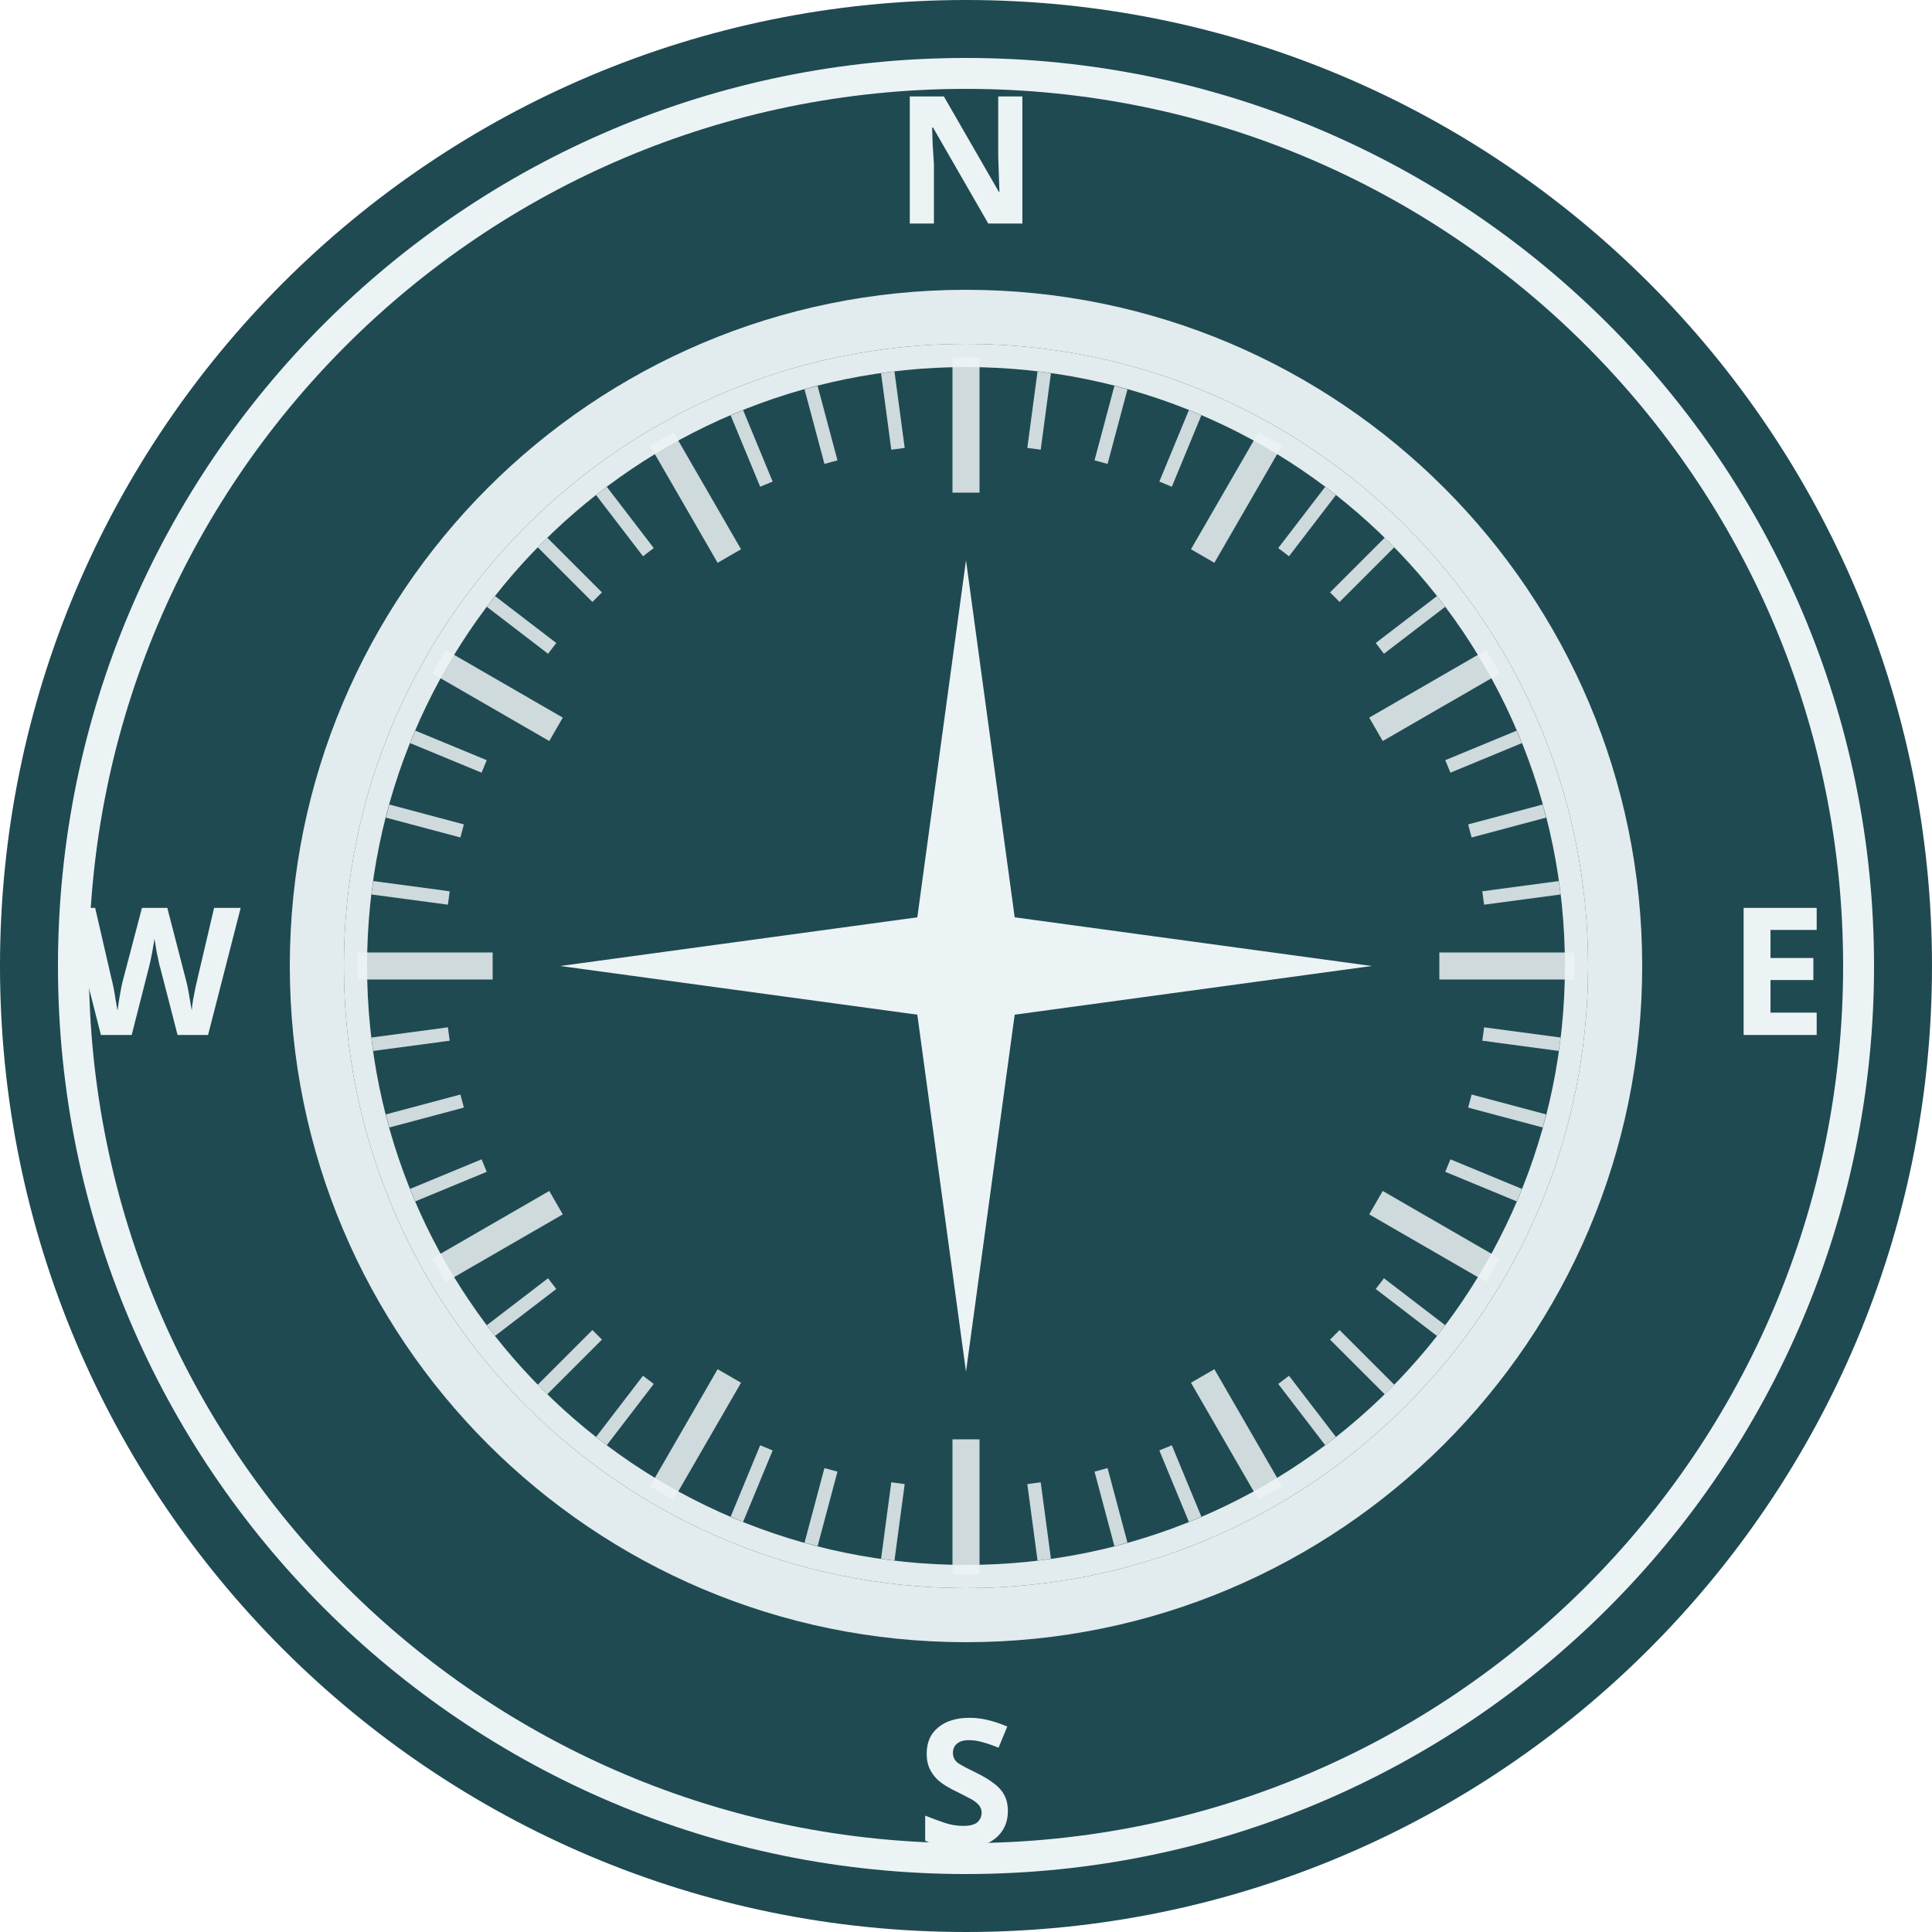
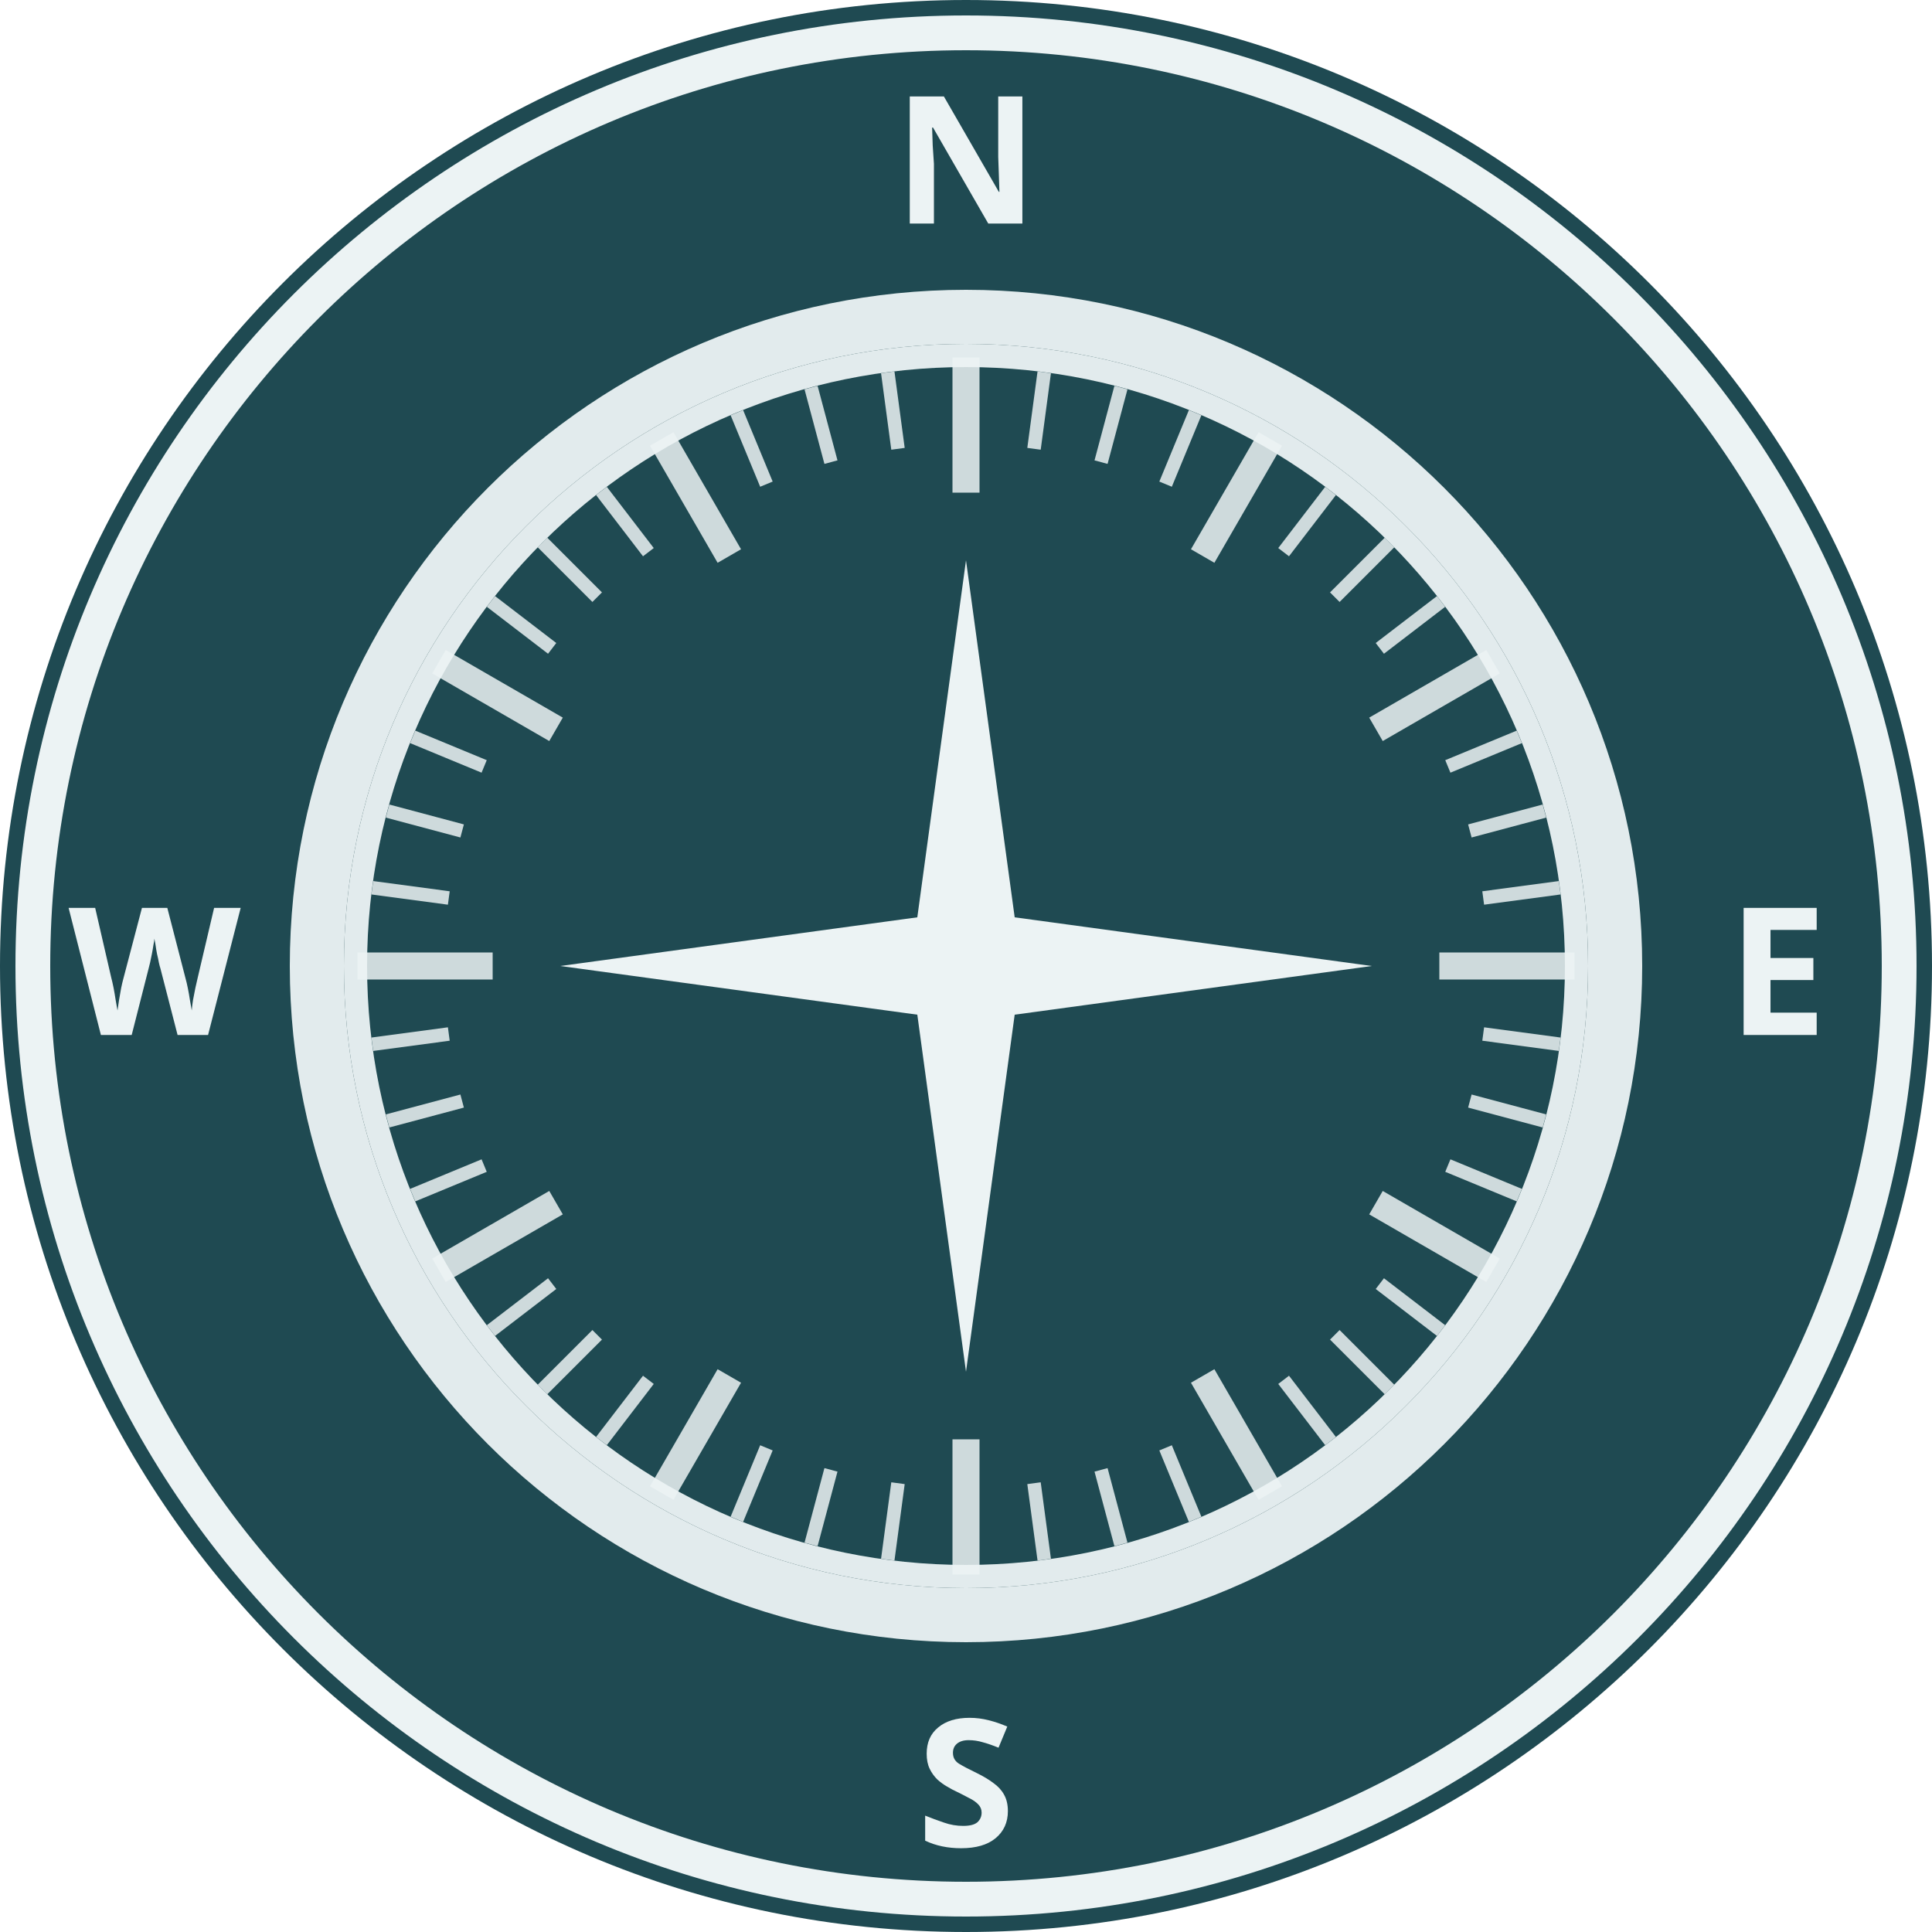
<svg xmlns="http://www.w3.org/2000/svg" viewBox="0 0 100 100" role="img" aria-label="Driftibo compass-star seal on coral">
  <circle cx="50" cy="50" r="50" fill="#1F4A52" />
-   <circle cx="50" cy="50" r="46.2" fill="none" stroke="#ECF3F4" stroke-width="1.6" />
+   <circle cx="50" cy="50" r="48.3" fill="none" stroke="#ECF3F4" stroke-width="1.8" />
  <g stroke="#ECF3F4" fill="none" opacity="0.95">
    <circle cx="50" cy="50" r="33.6" stroke-width="2.8" />
    <circle cx="50" cy="50" r="31.6" stroke-width="1.2" />
  </g>
  <g stroke="#ECF3F4" stroke-linecap="butt" fill="none" opacity="0.85">
    <line x1="50" y1="23" x2="50" y2="19" stroke-width="0.7" />
    <line x1="53.52" y1="23.23" x2="54.05" y2="19.27" stroke-width="0.7" />
    <line x1="56.99" y1="23.92" x2="58.02" y2="20.06" stroke-width="0.7" />
    <line x1="60.33" y1="25.06" x2="61.86" y2="21.36" stroke-width="0.7" />
    <line x1="63.5" y1="26.62" x2="65.5" y2="23.15" stroke-width="0.7" />
    <line x1="66.44" y1="28.58" x2="68.87" y2="25.41" stroke-width="0.7" />
    <line x1="69.09" y1="30.91" x2="71.92" y2="28.08" stroke-width="0.7" />
    <line x1="71.42" y1="33.56" x2="74.59" y2="31.13" stroke-width="0.7" />
    <line x1="73.38" y1="36.5" x2="76.85" y2="34.5" stroke-width="0.7" />
    <line x1="74.94" y1="39.67" x2="78.64" y2="38.14" stroke-width="0.7" />
    <line x1="76.08" y1="43.01" x2="79.94" y2="41.98" stroke-width="0.7" />
    <line x1="76.77" y1="46.48" x2="80.73" y2="45.95" stroke-width="0.7" />
    <line x1="77" y1="50" x2="81" y2="50" stroke-width="0.7" />
    <line x1="76.77" y1="53.52" x2="80.73" y2="54.05" stroke-width="0.7" />
    <line x1="76.08" y1="56.99" x2="79.94" y2="58.02" stroke-width="0.7" />
    <line x1="74.94" y1="60.33" x2="78.64" y2="61.86" stroke-width="0.7" />
    <line x1="73.38" y1="63.5" x2="76.85" y2="65.5" stroke-width="0.7" />
    <line x1="71.42" y1="66.44" x2="74.59" y2="68.87" stroke-width="0.7" />
    <line x1="69.09" y1="69.09" x2="71.92" y2="71.92" stroke-width="0.7" />
    <line x1="66.44" y1="71.42" x2="68.87" y2="74.59" stroke-width="0.7" />
    <line x1="63.5" y1="73.38" x2="65.5" y2="76.85" stroke-width="0.7" />
    <line x1="60.33" y1="74.94" x2="61.86" y2="78.64" stroke-width="0.7" />
    <line x1="56.99" y1="76.08" x2="58.02" y2="79.94" stroke-width="0.7" />
    <line x1="53.52" y1="76.77" x2="54.05" y2="80.73" stroke-width="0.7" />
    <line x1="50" y1="77" x2="50" y2="81" stroke-width="0.7" />
    <line x1="46.48" y1="76.77" x2="45.95" y2="80.73" stroke-width="0.7" />
    <line x1="43.01" y1="76.08" x2="41.98" y2="79.94" stroke-width="0.7" />
    <line x1="39.67" y1="74.94" x2="38.14" y2="78.64" stroke-width="0.7" />
    <line x1="36.5" y1="73.38" x2="34.5" y2="76.85" stroke-width="0.7" />
    <line x1="33.56" y1="71.42" x2="31.13" y2="74.59" stroke-width="0.7" />
    <line x1="30.91" y1="69.09" x2="28.08" y2="71.92" stroke-width="0.7" />
    <line x1="28.58" y1="66.44" x2="25.41" y2="68.87" stroke-width="0.7" />
    <line x1="26.62" y1="63.5" x2="23.15" y2="65.5" stroke-width="0.7" />
    <line x1="25.06" y1="60.33" x2="21.36" y2="61.86" stroke-width="0.7" />
    <line x1="23.92" y1="56.99" x2="20.06" y2="58.02" stroke-width="0.7" />
    <line x1="23.23" y1="53.52" x2="19.27" y2="54.05" stroke-width="0.7" />
    <line x1="23" y1="50" x2="19" y2="50" stroke-width="0.7" />
    <line x1="23.23" y1="46.48" x2="19.27" y2="45.95" stroke-width="0.7" />
    <line x1="23.92" y1="43.01" x2="20.06" y2="41.98" stroke-width="0.7" />
    <line x1="25.06" y1="39.67" x2="21.36" y2="38.14" stroke-width="0.7" />
    <line x1="26.62" y1="36.5" x2="23.15" y2="34.5" stroke-width="0.7" />
    <line x1="28.58" y1="33.56" x2="25.41" y2="31.13" stroke-width="0.7" />
    <line x1="30.91" y1="30.91" x2="28.08" y2="28.08" stroke-width="0.7" />
    <line x1="33.56" y1="28.58" x2="31.13" y2="25.41" stroke-width="0.7" />
    <line x1="36.5" y1="26.62" x2="34.5" y2="23.15" stroke-width="0.7" />
    <line x1="39.67" y1="25.06" x2="38.14" y2="21.36" stroke-width="0.7" />
    <line x1="43.01" y1="23.92" x2="41.98" y2="20.06" stroke-width="0.7" />
    <line x1="46.48" y1="23.23" x2="45.95" y2="19.27" stroke-width="0.7" />
    <line x1="50" y1="25.5" x2="50" y2="18.5" stroke-width="1.4" />
    <line x1="62.25" y1="28.78" x2="65.75" y2="22.72" stroke-width="1.4" />
    <line x1="71.22" y1="37.75" x2="77.28" y2="34.25" stroke-width="1.4" />
    <line x1="74.5" y1="50" x2="81.5" y2="50" stroke-width="1.4" />
    <line x1="71.22" y1="62.25" x2="77.28" y2="65.75" stroke-width="1.4" />
    <line x1="62.25" y1="71.22" x2="65.75" y2="77.28" stroke-width="1.4" />
    <line x1="50" y1="74.5" x2="50" y2="81.5" stroke-width="1.4" />
    <line x1="37.75" y1="71.22" x2="34.25" y2="77.28" stroke-width="1.4" />
    <line x1="28.78" y1="62.25" x2="22.72" y2="65.75" stroke-width="1.4" />
    <line x1="25.5" y1="50" x2="18.5" y2="50" stroke-width="1.4" />
    <line x1="28.78" y1="37.75" x2="22.72" y2="34.25" stroke-width="1.4" />
    <line x1="37.75" y1="28.78" x2="34.25" y2="22.72" stroke-width="1.4" />
  </g>
  <polygon points="50,29 52.52,47.48 71,50 52.52,52.52 50,71 47.48,52.52 29,50 47.48,47.48" fill="#ECF3F4" />
  <g font-family="'Plus Jakarta Sans', sans-serif" font-weight="700" font-size="9.2" fill="#ECF3F4" text-anchor="middle" dominant-baseline="central">
    <text x="50" y="8">N</text>
    <text x="92" y="50">E</text>
    <text x="50" y="92">S</text>
    <text x="8" y="50">W</text>
  </g>
</svg>
